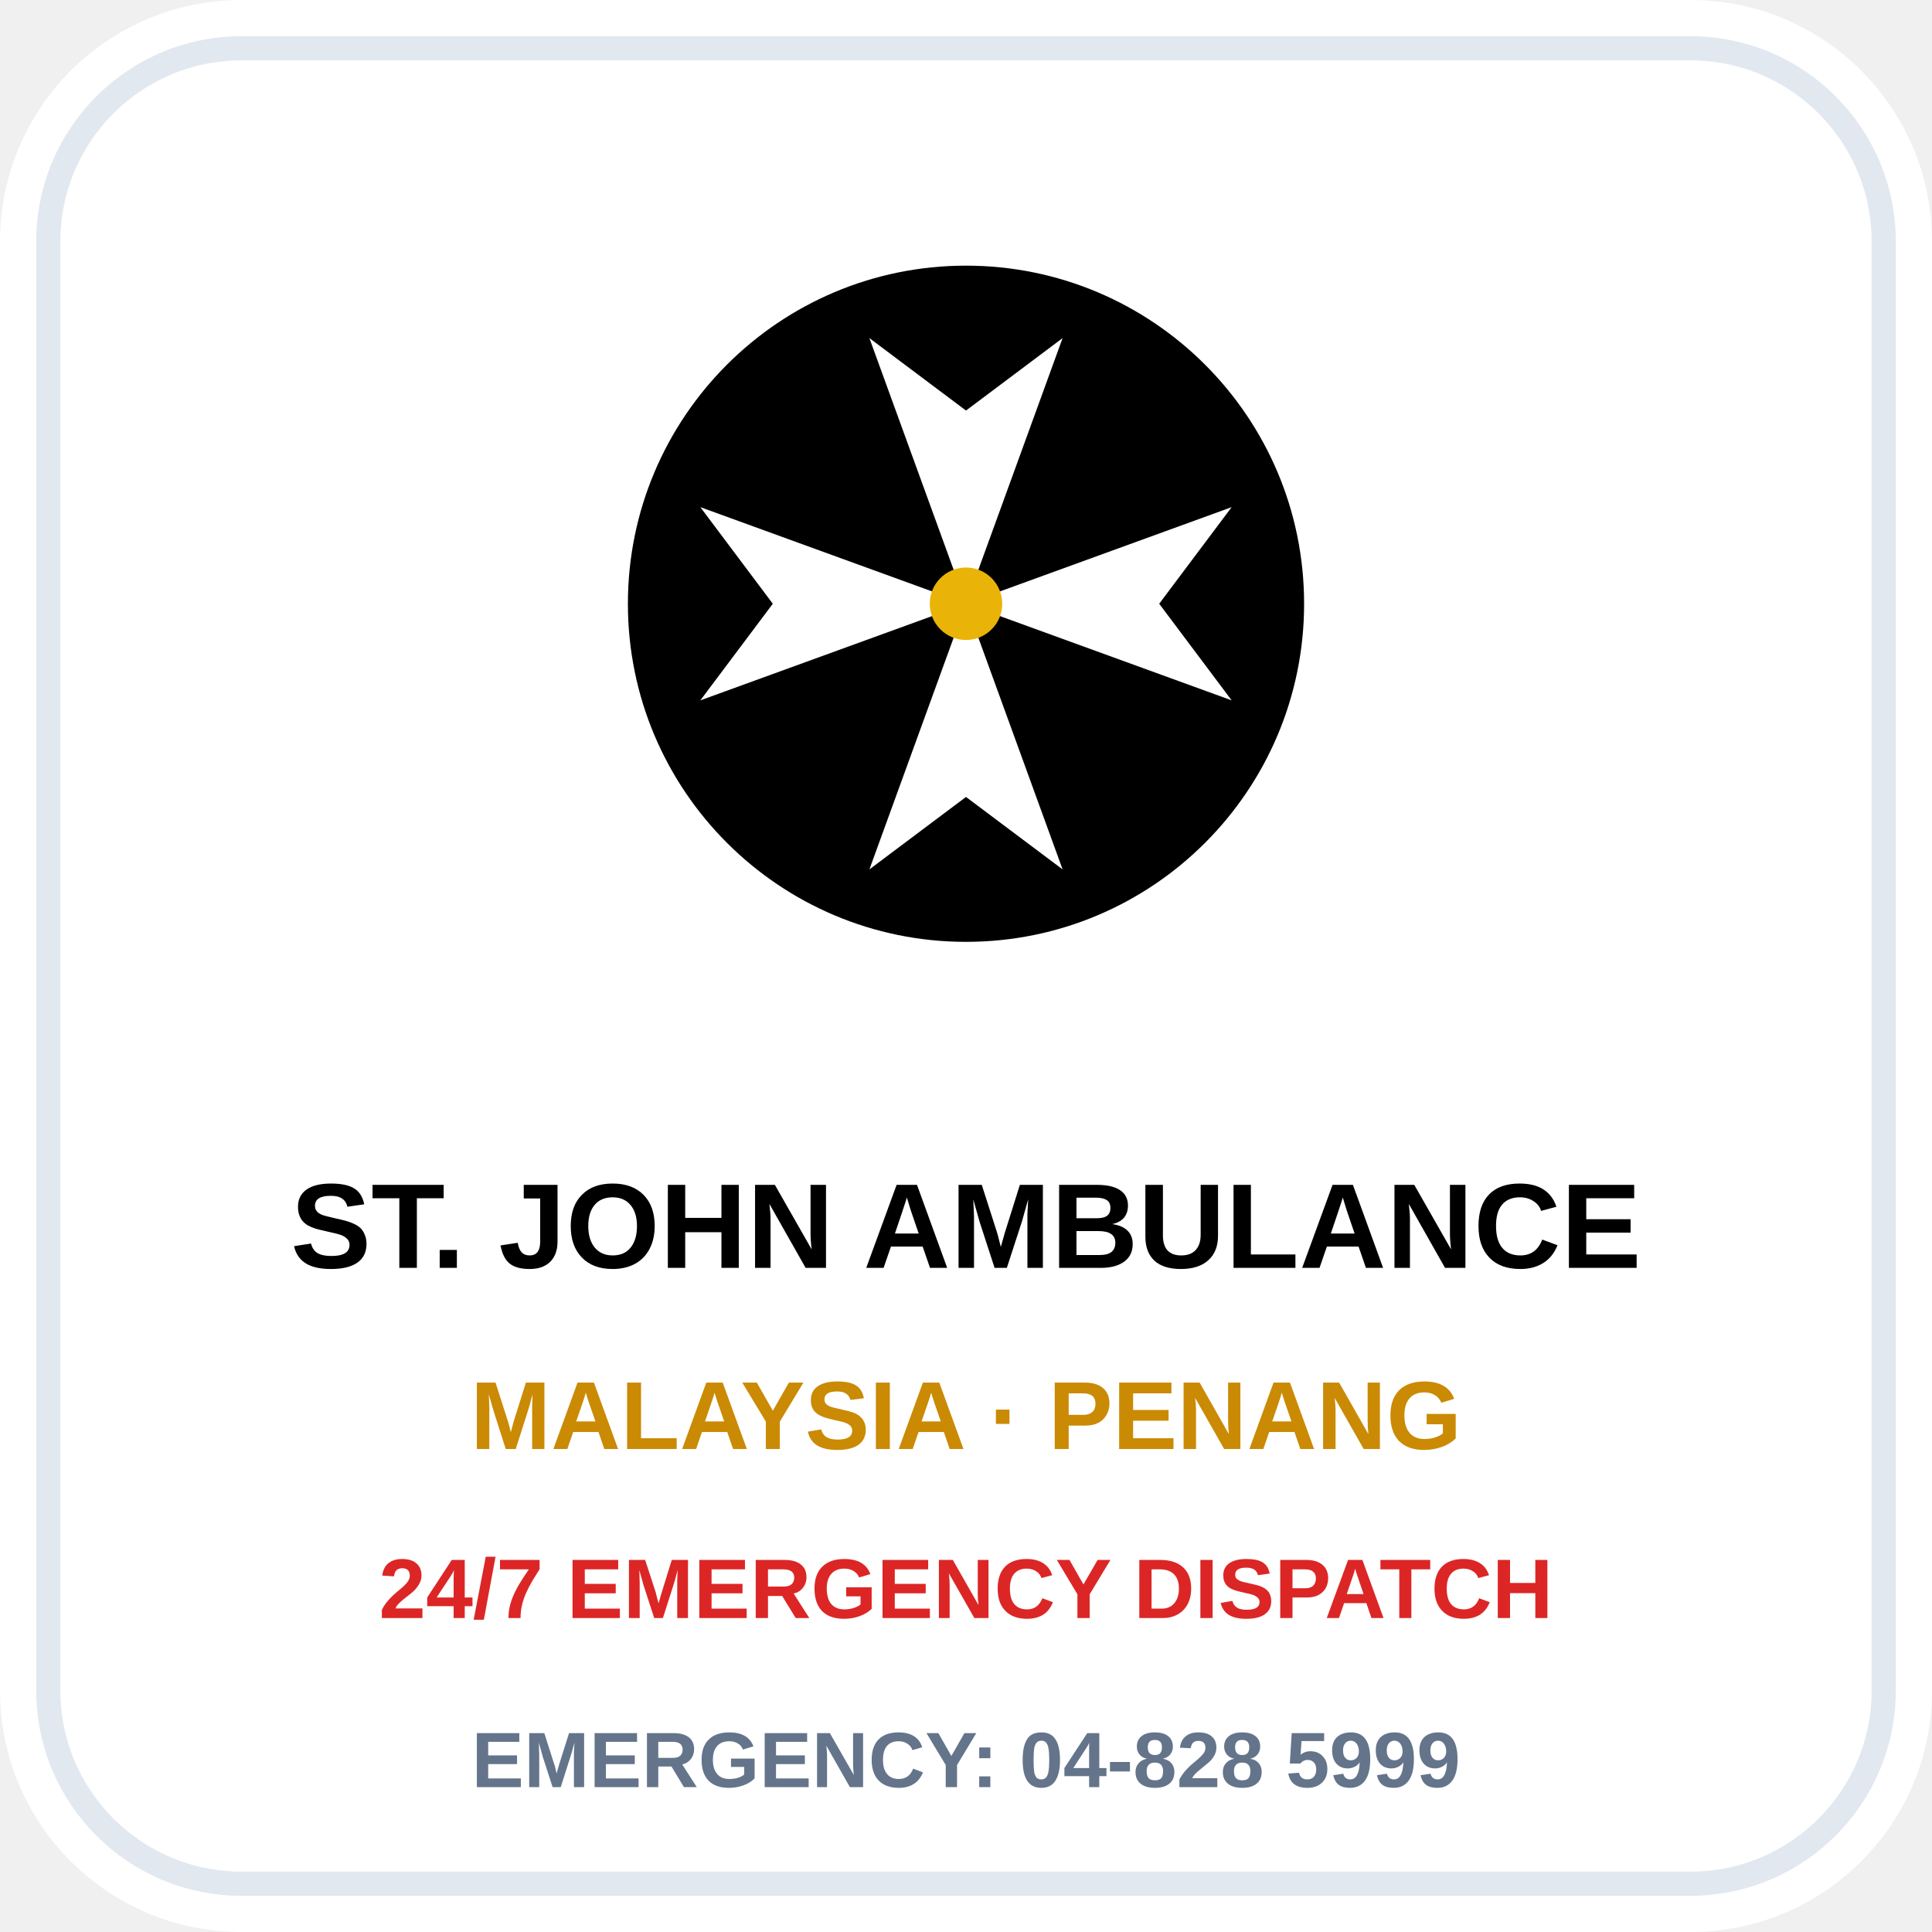
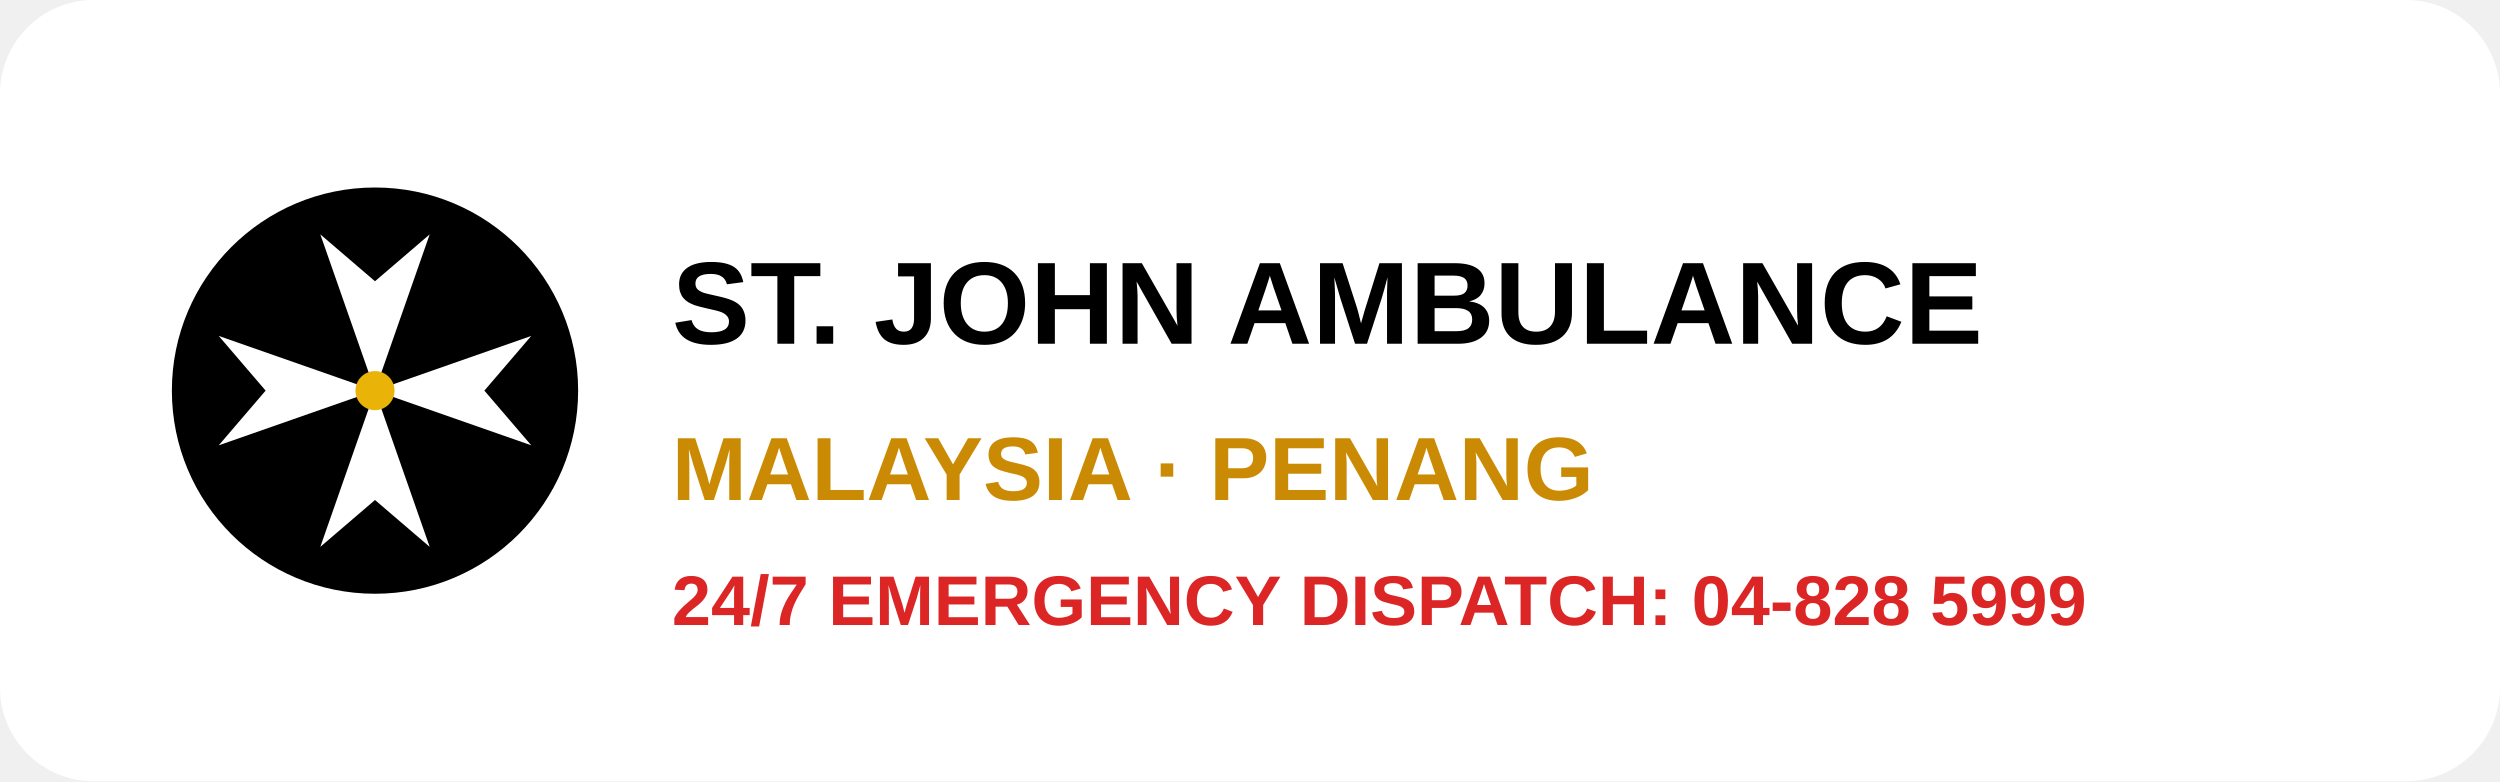
- <svg xmlns="http://www.w3.org/2000/svg" viewBox="0 0 160 160" width="160" height="160">
-   <rect width="160" height="160" rx="20" fill="#FFFFFF" />
-   <rect x="4" y="4" width="152" height="152" rx="16" fill="none" stroke="#E2E8F0" stroke-width="2" />
-   <g transform="translate(80, 50)">
-     <circle cx="0" cy="0" r="28" fill="#000000" />
-     <path d="M 0 0 L -8 -22 L 0 -16 L 8 -22 Z M 0 0 L 22 -8 L 16 0 L 22 8 Z M 0 0 L 8 22 L 0 16 L -8 22 Z M 0 0 L -22 8 L -16 0 L -22 -8 Z" fill="#FFFFFF" />
-     <circle cx="0" cy="0" r="3" fill="#EAB308" />
+ <svg xmlns="http://www.w3.org/2000/svg" viewBox="0 0 320 100" width="320" height="100">
+   <rect width="320" height="100" rx="12" fill="#FFFFFF" />
+   <g transform="translate(48, 50)">
+     <circle cx="0" cy="0" r="26" fill="#000000" />
+     <path d="M 0 0 L -7 -20 L 0 -14 L 7 -20 Z M 0 0 L 20 -7 L 14 0 L 20 7 Z M 0 0 L 7 20 L 0 14 L -7 20 Z M 0 0 L -20 7 L -14 0 L -20 -7 Z" fill="#FFFFFF" />
+     <circle cx="0" cy="0" r="2.5" fill="#EAB308" />
  </g>
-   <text x="80" y="105" font-family="Arial, sans-serif" font-size="10" font-weight="900" fill="#000000" text-anchor="middle">ST. JOHN AMBULANCE</text>
-   <text x="80" y="120" font-family="Arial, sans-serif" font-size="8" font-weight="800" fill="#CA8A04" text-anchor="middle">MALAYSIA · PENANG</text>
-   <text x="80" y="134" font-family="Arial, sans-serif" font-size="7" font-weight="700" fill="#DC2626" text-anchor="middle">24/7 EMERGENCY DISPATCH</text>
-   <text x="80" y="148" font-family="Arial, sans-serif" font-size="6.5" font-weight="600" fill="#64748B" text-anchor="middle">EMERGENCY: 04-828 5999</text>
+   <text x="86" y="44" font-family="Arial, sans-serif" font-size="15" font-weight="900" fill="#000000">ST. JOHN AMBULANCE</text>
+   <text x="86" y="64" font-family="Arial, sans-serif" font-size="11.5" font-weight="800" fill="#CA8A04">MALAYSIA · PENANG</text>
+   <text x="86" y="80" font-family="Arial, sans-serif" font-size="9" font-weight="700" fill="#DC2626">24/7 EMERGENCY DISPATCH: 04-828 5999</text>
</svg>
